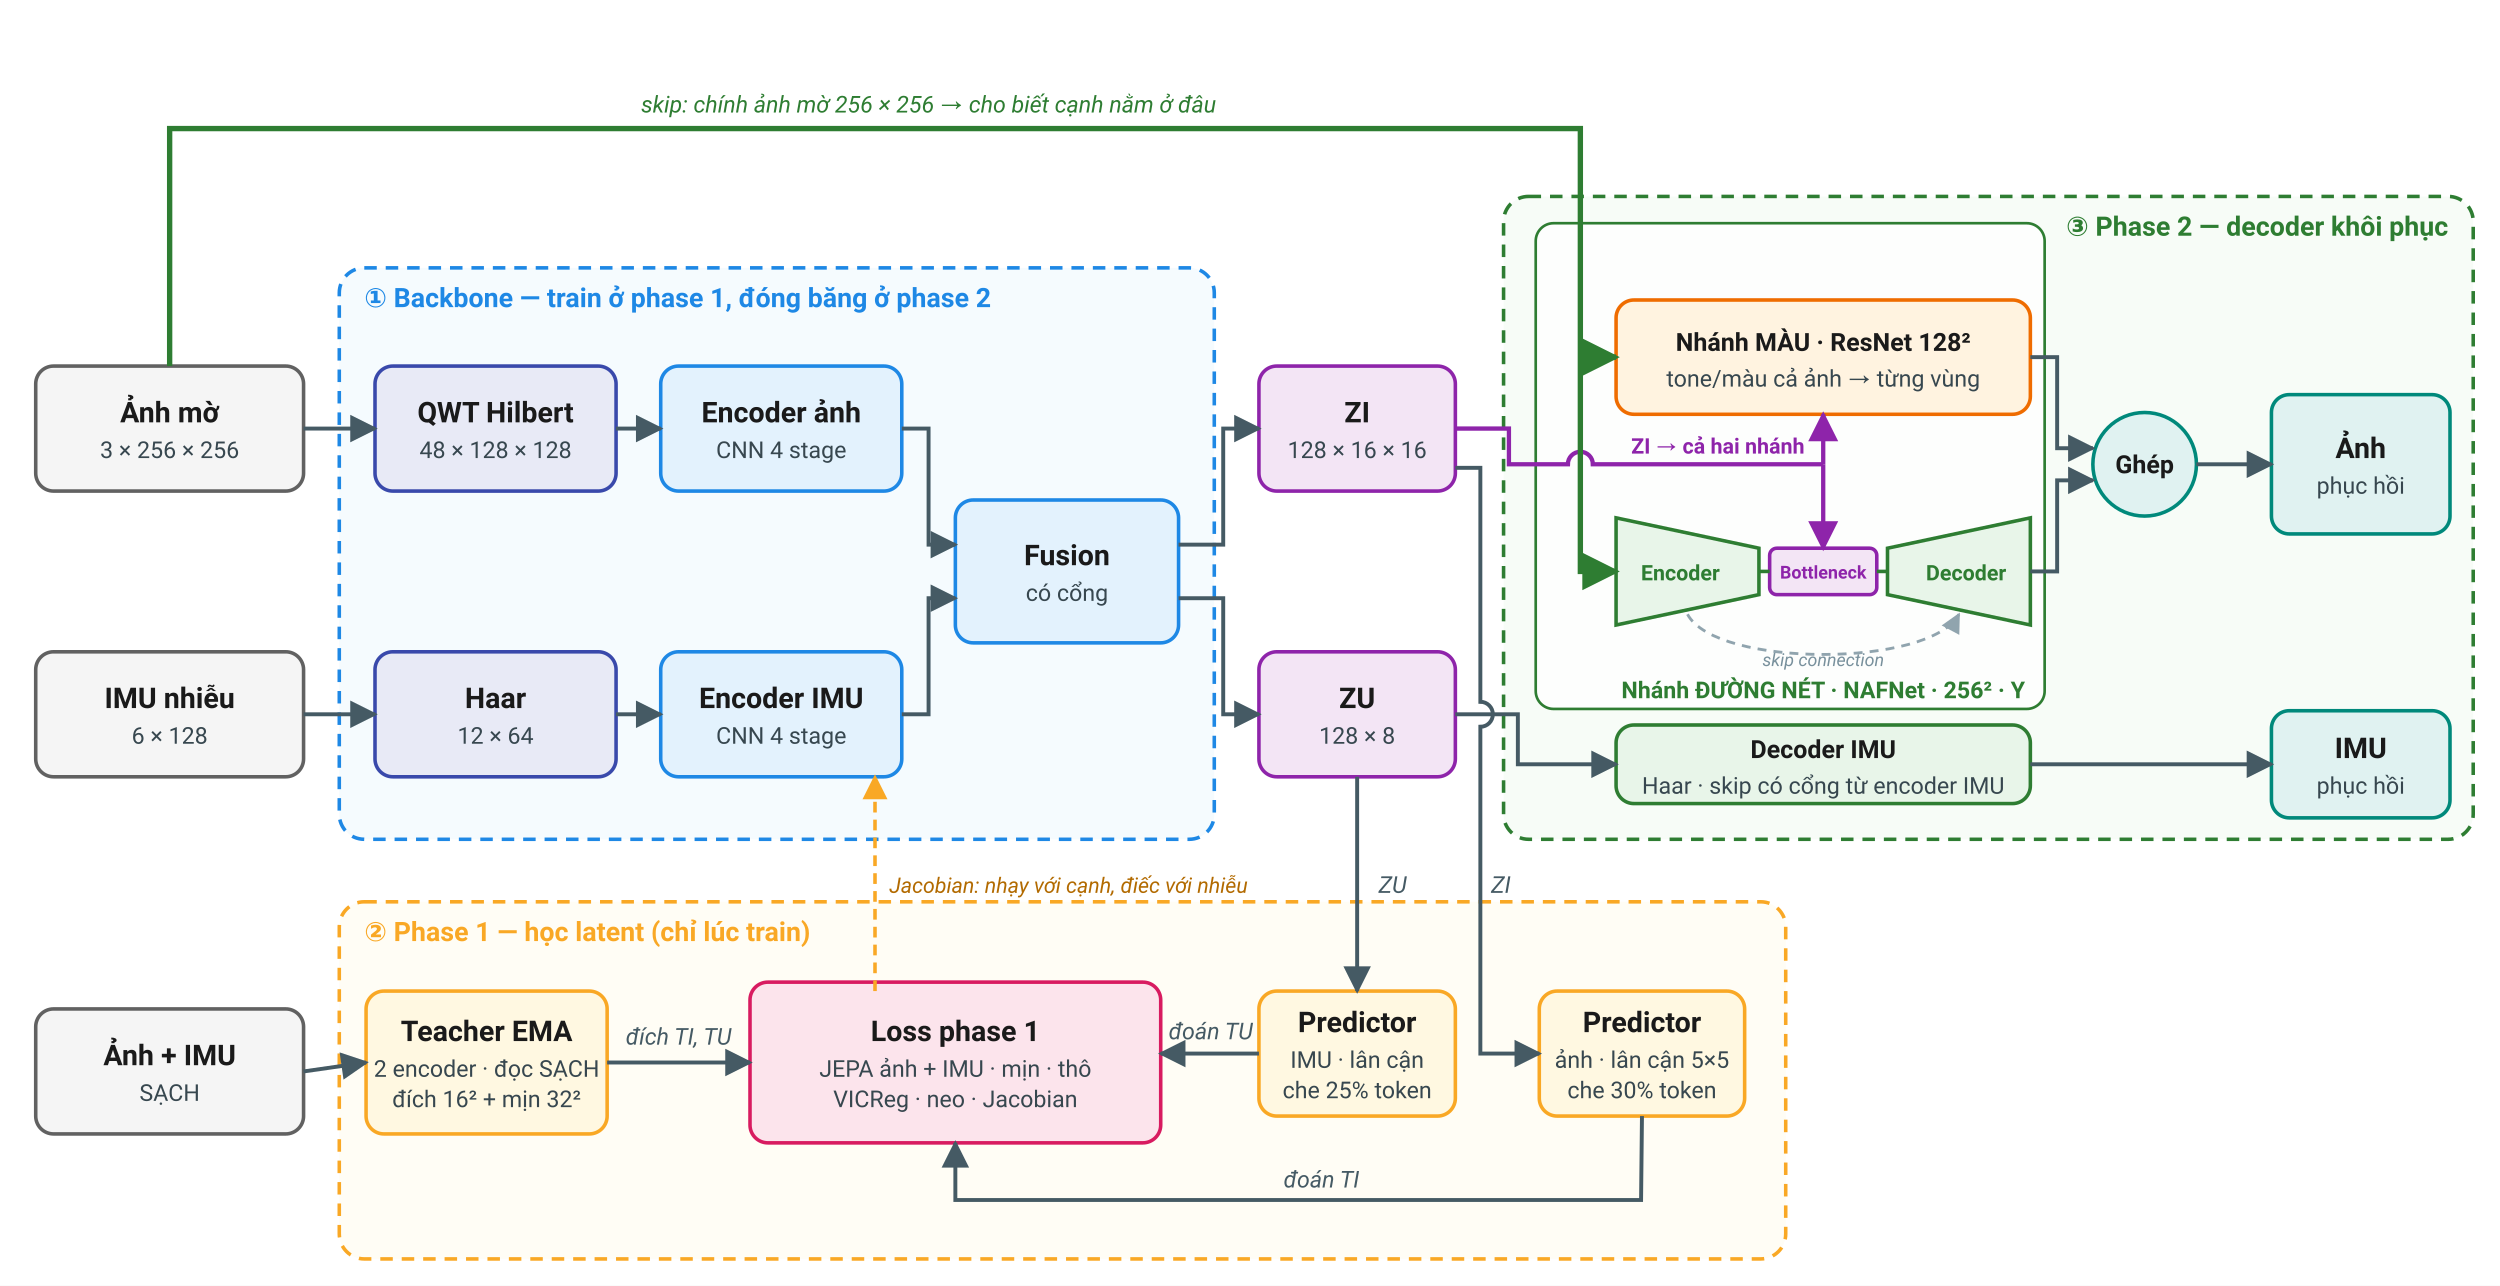
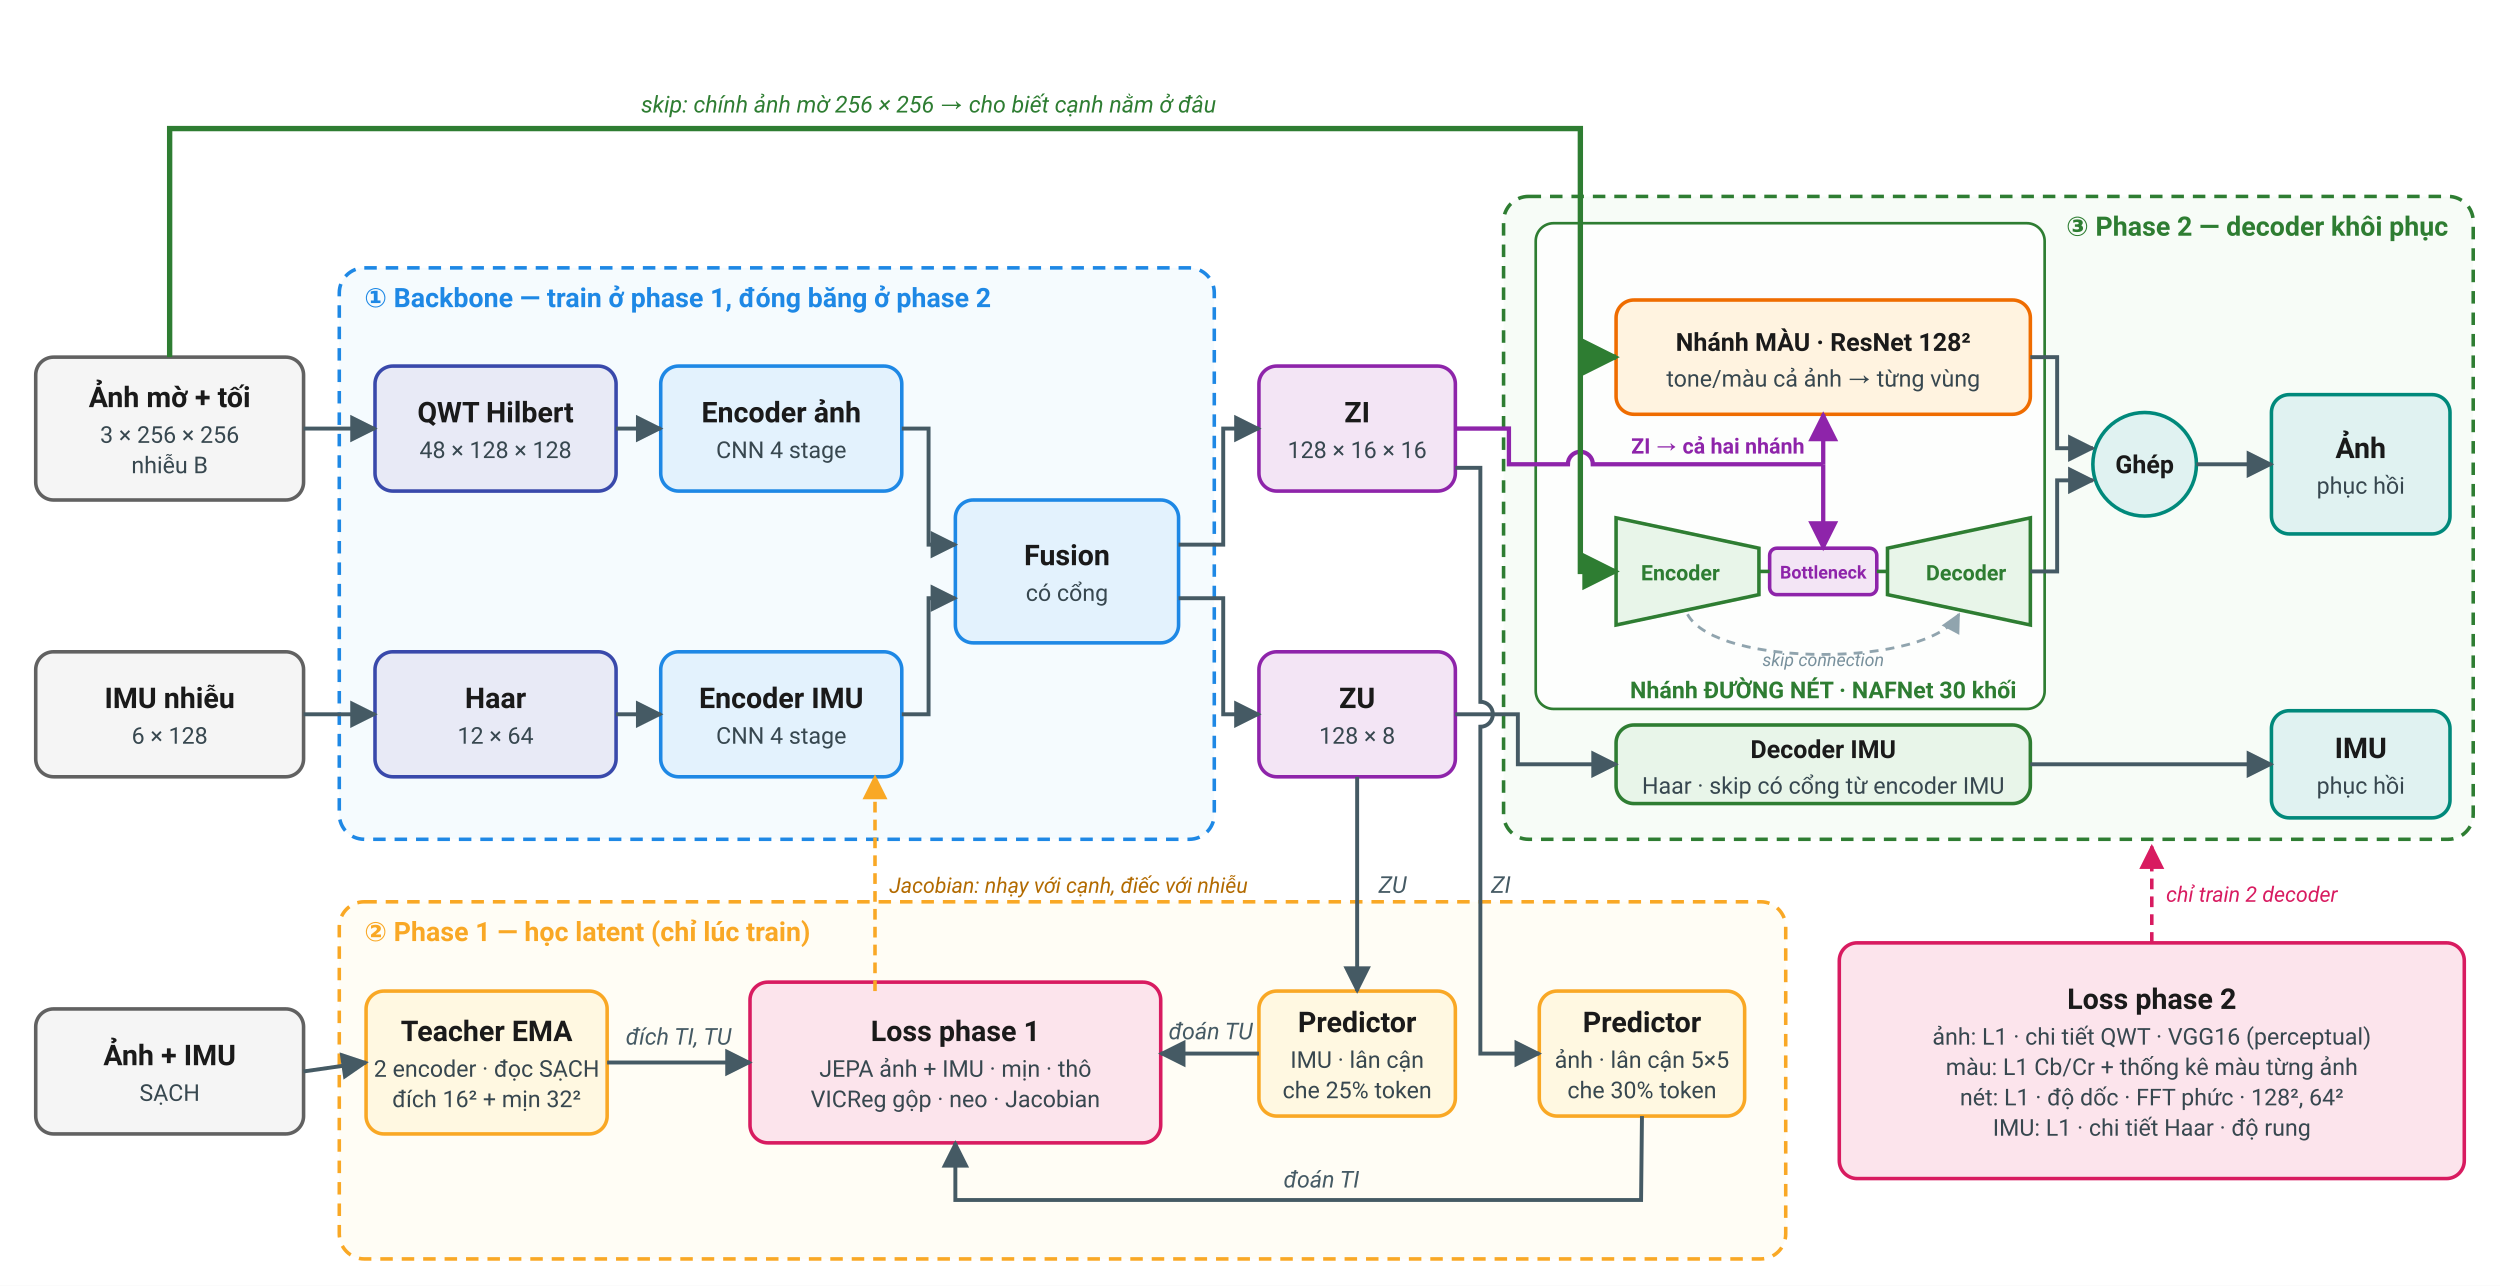
<svg xmlns="http://www.w3.org/2000/svg" viewBox="0 0 1400 720" width="1400" height="720" font-family="Segoe UI, Roboto, 'Noto Sans', Helvetica, Arial, sans-serif">
  <defs>
    <marker id="ah" viewBox="0 0 10 10" refX="9" refY="5" markerWidth="7" markerHeight="7" orient="auto-start-reverse">
      <path d="M0,0 L10,5 L0,10 z" fill="#455A64" />
    </marker>
    <marker id="ah-2E7D32" viewBox="0 0 10 10" refX="9" refY="5" markerWidth="7" markerHeight="7" orient="auto-start-reverse">
      <path d="M0,0 L10,5 L0,10 z" fill="#2E7D32" />
    </marker>
    <marker id="ah-EF6C00" viewBox="0 0 10 10" refX="9" refY="5" markerWidth="7" markerHeight="7" orient="auto-start-reverse">
      <path d="M0,0 L10,5 L0,10 z" fill="#EF6C00" />
    </marker>
    <marker id="ah-F9A825" viewBox="0 0 10 10" refX="9" refY="5" markerWidth="7" markerHeight="7" orient="auto-start-reverse">
      <path d="M0,0 L10,5 L0,10 z" fill="#F9A825" />
    </marker>
    <marker id="ah-90A4AE" viewBox="0 0 10 10" refX="9" refY="5" markerWidth="7" markerHeight="7" orient="auto-start-reverse">
      <path d="M0,0 L10,5 L0,10 z" fill="#90A4AE" />
    </marker>
    <marker id="ah-1E88E5" viewBox="0 0 10 10" refX="9" refY="5" markerWidth="7" markerHeight="7" orient="auto-start-reverse">
      <path d="M0,0 L10,5 L0,10 z" fill="#1E88E5" />
    </marker>
    <marker id="ah-8E24AA" viewBox="0 0 10 10" refX="9" refY="5" markerWidth="7" markerHeight="7" orient="auto-start-reverse">
      <path d="M0,0 L10,5 L0,10 z" fill="#8E24AA" />
    </marker>
+     <marker id="ah-D81B60" viewBox="0 0 10 10" refX="9" refY="5" markerWidth="7" markerHeight="7" orient="auto-start-reverse">
+       <path d="M0,0 L10,5 L0,10 z" fill="#D81B60" />
+     </marker>
  </defs>
  <rect width="1400" height="720" fill="#FFFFFF" />
  <rect x="190" y="150" width="490" height="320" rx="14" fill="#E3F2FD" fill-opacity="0.35" stroke="#1E88E5" stroke-width="2" stroke-dasharray="7 5" />
  <text x="204" y="172" font-size="15" font-weight="bold" fill="#1E88E5" text-anchor="start">① Backbone — train ở phase 1, đóng băng ở phase 2</text>
  <rect x="842" y="110" width="543" height="360" rx="14" fill="#E8F5E9" fill-opacity="0.35" stroke="#2E7D32" stroke-width="2" stroke-dasharray="7 5" />
  <text x="1371" y="132" font-size="15" font-weight="bold" fill="#2E7D32" text-anchor="end">③ Phase 2 — decoder khôi phục</text>
  <rect x="190" y="505" width="810" height="200" rx="14" fill="#FFF8E1" fill-opacity="0.35" stroke="#F9A825" stroke-width="2" stroke-dasharray="7 5" />
  <text x="204" y="527" font-size="15" font-weight="bold" fill="#F9A825" text-anchor="start">② Phase 1 — học latent (chỉ lúc train)</text>
-   <rect x="20" y="205" width="150" height="70" rx="10" fill="#F5F5F5" stroke="#616161" stroke-width="2" />
-   <text x="95.0" y="236.5" font-size="16" font-weight="bold" fill="#1A1A1A" text-anchor="middle">Ảnh mờ</text>
-   <text x="95.0" y="256.5" font-size="13" font-weight="normal" fill="#37474F" text-anchor="middle">3 × 256 × 256</text>
+   <rect x="20" y="200" width="150" height="80" rx="10" fill="#F5F5F5" stroke="#616161" stroke-width="2" />
+   <text x="95.0" y="228.0" font-size="16" font-weight="bold" fill="#1A1A1A" text-anchor="middle">Ảnh mờ + tối</text>
+   <text x="95.0" y="248.0" font-size="13" font-weight="normal" fill="#37474F" text-anchor="middle">3 × 256 × 256</text>
+   <text x="95.0" y="265.0" font-size="13" font-weight="normal" fill="#37474F" text-anchor="middle">nhiễu B</text>
  <rect x="20" y="365" width="150" height="70" rx="10" fill="#F5F5F5" stroke="#616161" stroke-width="2" />
  <text x="95.0" y="396.5" font-size="16" font-weight="bold" fill="#1A1A1A" text-anchor="middle">IMU nhiễu</text>
  <text x="95.0" y="416.5" font-size="13" font-weight="normal" fill="#37474F" text-anchor="middle">6 × 128</text>
  <rect x="210" y="205" width="135" height="70" rx="10" fill="#E8EAF6" stroke="#3949AB" stroke-width="2" />
  <text x="277.5" y="236.5" font-size="16" font-weight="bold" fill="#1A1A1A" text-anchor="middle">QWT Hilbert</text>
  <text x="277.5" y="256.5" font-size="13" font-weight="normal" fill="#37474F" text-anchor="middle">48 × 128 × 128</text>
  <rect x="210" y="365" width="135" height="70" rx="10" fill="#E8EAF6" stroke="#3949AB" stroke-width="2" />
  <text x="277.5" y="396.5" font-size="16" font-weight="bold" fill="#1A1A1A" text-anchor="middle">Haar</text>
  <text x="277.5" y="416.5" font-size="13" font-weight="normal" fill="#37474F" text-anchor="middle">12 × 64</text>
  <rect x="370" y="205" width="135" height="70" rx="10" fill="#E3F2FD" stroke="#1E88E5" stroke-width="2" />
  <text x="437.5" y="236.5" font-size="16" font-weight="bold" fill="#1A1A1A" text-anchor="middle">Encoder ảnh</text>
  <text x="437.5" y="256.5" font-size="13" font-weight="normal" fill="#37474F" text-anchor="middle">CNN 4 stage</text>
  <rect x="370" y="365" width="135" height="70" rx="10" fill="#E3F2FD" stroke="#1E88E5" stroke-width="2" />
  <text x="437.5" y="396.5" font-size="16" font-weight="bold" fill="#1A1A1A" text-anchor="middle">Encoder IMU</text>
  <text x="437.5" y="416.5" font-size="13" font-weight="normal" fill="#37474F" text-anchor="middle">CNN 4 stage</text>
  <rect x="535" y="280" width="125" height="80" rx="10" fill="#E3F2FD" stroke="#1E88E5" stroke-width="2" />
  <text x="597.5" y="316.5" font-size="16" font-weight="bold" fill="#1A1A1A" text-anchor="middle">Fusion</text>
  <text x="597.5" y="336.5" font-size="13" font-weight="normal" fill="#37474F" text-anchor="middle">có cổng</text>
  <rect x="705" y="205" width="110" height="70" rx="10" fill="#F3E5F5" stroke="#8E24AA" stroke-width="2" />
  <text x="760.0" y="236.5" font-size="16" font-weight="bold" fill="#1A1A1A" text-anchor="middle">ZI</text>
  <text x="760.0" y="256.5" font-size="13" font-weight="normal" fill="#37474F" text-anchor="middle">128 × 16 × 16</text>
  <rect x="705" y="365" width="110" height="70" rx="10" fill="#F3E5F5" stroke="#8E24AA" stroke-width="2" />
  <text x="760.0" y="396.5" font-size="16" font-weight="bold" fill="#1A1A1A" text-anchor="middle">ZU</text>
  <text x="760.0" y="416.5" font-size="13" font-weight="normal" fill="#37474F" text-anchor="middle">128 × 8</text>
  <rect x="860" y="125" width="285" height="272" rx="10" fill="#FFFFFF" fill-opacity="0.7" stroke="#2E7D32" stroke-width="1.5" />
  <rect x="905" y="168" width="232" height="64" rx="10" fill="#FFF3E0" stroke="#EF6C00" stroke-width="2" />
  <text x="1021.0" y="196.5" font-size="14" font-weight="bold" fill="#1A1A1A" text-anchor="middle">Nhánh MÀU · ResNet 128²</text>
  <text x="1021.0" y="216.5" font-size="13" font-weight="normal" fill="#37474F" text-anchor="middle">tone/màu cả ảnh → từng vùng</text>
  <polygon points="905,290 985,307 985,333 905,350" fill="#E8F5E9" stroke="#2E7D32" stroke-width="2" />
  <polygon points="1057,307 1137,290 1137,350 1057,333" fill="#E8F5E9" stroke="#2E7D32" stroke-width="2" />
  <rect x="991" y="307" width="60" height="26" rx="4" fill="#F3E5F5" stroke="#8E24AA" stroke-width="2" />
  <text x="941" y="325" font-size="12" font-weight="bold" fill="#2E7D32" text-anchor="middle">Encoder</text>
  <text x="1101" y="325" font-size="12" font-weight="bold" fill="#2E7D32" text-anchor="middle">Decoder</text>
  <text x="1021" y="324" font-size="10" font-weight="bold" fill="#8E24AA" text-anchor="middle">Bottleneck</text>
  <path d="M 985 320 L 991 320" stroke="#2E7D32" stroke-width="2" />
  <path d="M 1051 320 L 1057 320" stroke="#2E7D32" stroke-width="2" />
  <path d="M 945 344 C 961 374, 1081 374, 1097 344" fill="none" stroke="#90A4AE" stroke-width="1.6" stroke-dasharray="5 4" marker-end="url(#ah-90A4AE)" />
  <text x="1021" y="373" font-size="10" font-weight="normal" fill="#78909C" text-anchor="middle" font-style="italic">skip connection</text>
-   <text x="1021" y="391" font-size="13" font-weight="bold" fill="#2E7D32" text-anchor="middle">Nhánh ĐƯỜNG NÉT · NAFNet · 256² · Y</text>
+   <text x="1021" y="391" font-size="13" font-weight="bold" fill="#2E7D32" text-anchor="middle">Nhánh ĐƯỜNG NÉT · NAFNet 30 khối</text>
  <rect x="1172" y="231" width="58" height="58" rx="29" fill="#E0F2F1" stroke="#00897B" stroke-width="2" />
  <text x="1201.0" y="265.0" font-size="14" font-weight="bold" fill="#1A1A1A" text-anchor="middle">Ghép</text>
  <rect x="1272" y="221" width="100" height="78" rx="10" fill="#E0F2F1" stroke="#00897B" stroke-width="2" />
  <text x="1322.0" y="256.5" font-size="16" font-weight="bold" fill="#1A1A1A" text-anchor="middle">Ảnh</text>
  <text x="1322.0" y="276.5" font-size="13" font-weight="normal" fill="#37474F" text-anchor="middle">phục hồi</text>
  <rect x="905" y="406" width="232" height="44" rx="10" fill="#E8F5E9" stroke="#2E7D32" stroke-width="2" />
  <text x="1021.0" y="424.5" font-size="14" font-weight="bold" fill="#1A1A1A" text-anchor="middle">Decoder IMU</text>
  <text x="1021.0" y="444.5" font-size="13" font-weight="normal" fill="#37474F" text-anchor="middle">Haar · skip có cổng từ encoder IMU</text>
  <rect x="1272" y="398" width="100" height="60" rx="10" fill="#E0F2F1" stroke="#00897B" stroke-width="2" />
  <text x="1322.0" y="424.5" font-size="16" font-weight="bold" fill="#1A1A1A" text-anchor="middle">IMU</text>
  <text x="1322.0" y="444.5" font-size="13" font-weight="normal" fill="#37474F" text-anchor="middle">phục hồi</text>
  <rect x="20" y="565" width="150" height="70" rx="10" fill="#F5F5F5" stroke="#616161" stroke-width="2" />
  <text x="95.0" y="596.5" font-size="16" font-weight="bold" fill="#1A1A1A" text-anchor="middle">Ảnh + IMU</text>
  <text x="95.0" y="616.5" font-size="13" font-weight="normal" fill="#37474F" text-anchor="middle">SẠCH</text>
  <rect x="205" y="555" width="135" height="80" rx="10" fill="#FFF8E1" stroke="#F9A825" stroke-width="2" />
  <text x="272.5" y="583.0" font-size="16" font-weight="bold" fill="#1A1A1A" text-anchor="middle">Teacher EMA</text>
  <text x="272.5" y="603.0" font-size="13" font-weight="normal" fill="#37474F" text-anchor="middle">2 encoder · đọc SẠCH</text>
  <text x="272.5" y="620.0" font-size="13" font-weight="normal" fill="#37474F" text-anchor="middle">đích 16² + mịn 32²</text>
  <rect x="420" y="550" width="230" height="90" rx="10" fill="#FCE4EC" stroke="#D81B60" stroke-width="2" />
  <text x="535.0" y="583.0" font-size="16" font-weight="bold" fill="#1A1A1A" text-anchor="middle">Loss phase 1</text>
  <text x="535.0" y="603.0" font-size="13" font-weight="normal" fill="#37474F" text-anchor="middle">JEPA ảnh + IMU · mịn · thô</text>
-   <text x="535.0" y="620.0" font-size="13" font-weight="normal" fill="#37474F" text-anchor="middle">VICReg · neo · Jacobian</text>
+   <text x="535.0" y="620.0" font-size="13" font-weight="normal" fill="#37474F" text-anchor="middle">VICReg gộp · neo · Jacobian</text>
  <rect x="705" y="555" width="110" height="70" rx="10" fill="#FFF8E1" stroke="#F9A825" stroke-width="2" />
  <text x="760.0" y="578.0" font-size="16" font-weight="bold" fill="#1A1A1A" text-anchor="middle">Predictor</text>
  <text x="760.0" y="598.0" font-size="13" font-weight="normal" fill="#37474F" text-anchor="middle">IMU · lân cận</text>
  <text x="760.0" y="615.0" font-size="13" font-weight="normal" fill="#37474F" text-anchor="middle">che 25% token</text>
  <rect x="862" y="555" width="115" height="70" rx="10" fill="#FFF8E1" stroke="#F9A825" stroke-width="2" />
  <text x="919.5" y="578.0" font-size="16" font-weight="bold" fill="#1A1A1A" text-anchor="middle">Predictor</text>
  <text x="919.5" y="598.0" font-size="13" font-weight="normal" fill="#37474F" text-anchor="middle">ảnh · lân cận 5×5</text>
  <text x="919.5" y="615.0" font-size="13" font-weight="normal" fill="#37474F" text-anchor="middle">che 30% token</text>
  <path d="M 170 240.0 L 210 240.0" fill="none" stroke="#455A64" stroke-width="2.2" marker-end="url(#ah)" />
  <path d="M 170 400.0 L 210 400.0" fill="none" stroke="#455A64" stroke-width="2.2" marker-end="url(#ah)" />
  <path d="M 345 240.0 L 370 240.0" fill="none" stroke="#455A64" stroke-width="2.2" marker-end="url(#ah)" />
  <path d="M 345 400.0 L 370 400.0" fill="none" stroke="#455A64" stroke-width="2.2" marker-end="url(#ah)" />
  <path d="M 505 240.0 L 520 240 L 520 305 L 535 305" fill="none" stroke="#455A64" stroke-width="2.2" marker-end="url(#ah)" />
  <path d="M 505 400.0 L 520 400 L 520 335 L 535 335" fill="none" stroke="#455A64" stroke-width="2.2" marker-end="url(#ah)" />
  <path d="M 660 305 L 685 305 L 685 240 L 705 240" fill="none" stroke="#455A64" stroke-width="2.2" marker-end="url(#ah)" />
  <path d="M 660 335 L 685 335 L 685 400 L 705 400" fill="none" stroke="#455A64" stroke-width="2.2" marker-end="url(#ah)" />
  <path d="M 815 240 L 845 240 L 845 260 L 878 260 A 7 7 0 0 1 892 260 L 1021 260" fill="none" stroke="#8E24AA" stroke-width="2.4" />
  <path d="M 1021 260 L 1021 232" fill="none" stroke="#8E24AA" stroke-width="2.4" marker-end="url(#ah-8E24AA)" />
  <path d="M 1021 260 L 1021 307" fill="none" stroke="#8E24AA" stroke-width="2.4" marker-end="url(#ah-8E24AA)" />
  <text x="962" y="254" font-size="12" font-weight="bold" fill="#8E24AA" text-anchor="middle">ZI → cả hai nhánh</text>
-   <path d="M 95 205 L 95 72 L 885 72 L 885 320 L 905 320" fill="none" stroke="#2E7D32" stroke-width="3" marker-end="url(#ah-2E7D32)" />
+   <path d="M 95 200 L 95 72 L 885 72 L 885 320 L 905 320" fill="none" stroke="#2E7D32" stroke-width="3" marker-end="url(#ah-2E7D32)" />
  <text x="520" y="63" font-size="13" font-weight="normal" fill="#2E7D32" text-anchor="middle" font-style="italic">skip: chính ảnh mờ 256 × 256 → cho biết cạnh nằm ở đâu</text>
  <path d="M 885 200 L 905 200" fill="none" stroke="#2E7D32" stroke-width="3" marker-end="url(#ah-2E7D32)" />
  <path d="M 1137 200.0 L 1152 200 L 1152 251 L 1172 251" fill="none" stroke="#455A64" stroke-width="2.2" marker-end="url(#ah)" />
  <path d="M 1137 320.0 L 1152 320 L 1152 269 L 1172 269" fill="none" stroke="#455A64" stroke-width="2.2" marker-end="url(#ah)" />
  <path d="M 1230 260.0 L 1272 260.0" fill="none" stroke="#455A64" stroke-width="2.2" marker-end="url(#ah)" />
  <path d="M 815 400.0 L 850 400 L 850 428 L 905 428" fill="none" stroke="#455A64" stroke-width="2.2" marker-end="url(#ah)" />
  <path d="M 1137 428.0 L 1272 428.0" fill="none" stroke="#455A64" stroke-width="2.2" marker-end="url(#ah)" />
  <path d="M 170 600.0 L 205 595.0" fill="none" stroke="#455A64" stroke-width="2.2" marker-end="url(#ah)" />
  <path d="M 340 595.0 L 420 595" fill="none" stroke="#455A64" stroke-width="2.2" marker-end="url(#ah)" />
  <text x="380" y="585" font-size="13" font-weight="normal" fill="#455A64" text-anchor="middle" font-style="italic">đích TI, TU</text>
  <path d="M 760.0 435 L 760.0 555" fill="none" stroke="#455A64" stroke-width="2.2" marker-end="url(#ah)" />
  <text x="772" y="500" font-size="13" font-weight="normal" fill="#455A64" text-anchor="start" font-style="italic">ZU</text>
  <path d="M 815 262 L 829 262 L 829 393 A 7 7 0 0 1 829 407 L 829 590 L 862 590" fill="none" stroke="#455A64" stroke-width="2.2" marker-end="url(#ah)" />
  <text x="835" y="500" font-size="13" font-weight="normal" fill="#455A64" text-anchor="start" font-style="italic">ZI</text>
  <path d="M 705 590.0 L 650 590" fill="none" stroke="#455A64" stroke-width="2.2" marker-end="url(#ah)" />
  <text x="678" y="582" font-size="13" font-weight="normal" fill="#455A64" text-anchor="middle" font-style="italic">đoán TU</text>
  <path d="M 919.5 625 L 919 672 L 535 672 L 535 640" fill="none" stroke="#455A64" stroke-width="2.2" marker-end="url(#ah)" />
  <text x="740" y="665" font-size="13" font-weight="normal" fill="#455A64" text-anchor="middle" font-style="italic">đoán TI</text>
  <path d="M 490 555 L 490 435" fill="none" stroke="#F9A825" stroke-width="2" stroke-dasharray="6 4" marker-end="url(#ah-F9A825)" />
  <text x="498" y="500" font-size="12" font-weight="normal" fill="#B26A00" text-anchor="start" font-style="italic">Jacobian: nhạy với cạnh, điếc với nhiễu</text>
+   <rect x="1030" y="528" width="350" height="132" rx="10" fill="#FCE4EC" stroke="#D81B60" stroke-width="2" />
+   <text x="1205.0" y="565.0" font-size="16" font-weight="bold" fill="#1A1A1A" text-anchor="middle">Loss phase 2</text>
+   <text x="1205.0" y="585.0" font-size="13" font-weight="normal" fill="#37474F" text-anchor="middle">ảnh: L1 · chi tiết QWT · VGG16 (perceptual)</text>
+   <text x="1205.0" y="602.0" font-size="13" font-weight="normal" fill="#37474F" text-anchor="middle">màu: L1 Cb/Cr + thống kê màu từng ảnh</text>
+   <text x="1205.0" y="619.0" font-size="13" font-weight="normal" fill="#37474F" text-anchor="middle">nét: L1 · độ dốc · FFT phức · 128², 64²</text>
+   <text x="1205.0" y="636.0" font-size="13" font-weight="normal" fill="#37474F" text-anchor="middle">IMU: L1 · chi tiết Haar · độ rung</text>
+   <path d="M 1205 528 L 1205 474" fill="none" stroke="#D81B60" stroke-width="2" stroke-dasharray="6 4" marker-end="url(#ah-D81B60)" />
+   <text x="1213" y="505" font-size="12" font-weight="normal" fill="#D81B60" text-anchor="start" font-style="italic">chỉ train 2 decoder</text>
</svg>
